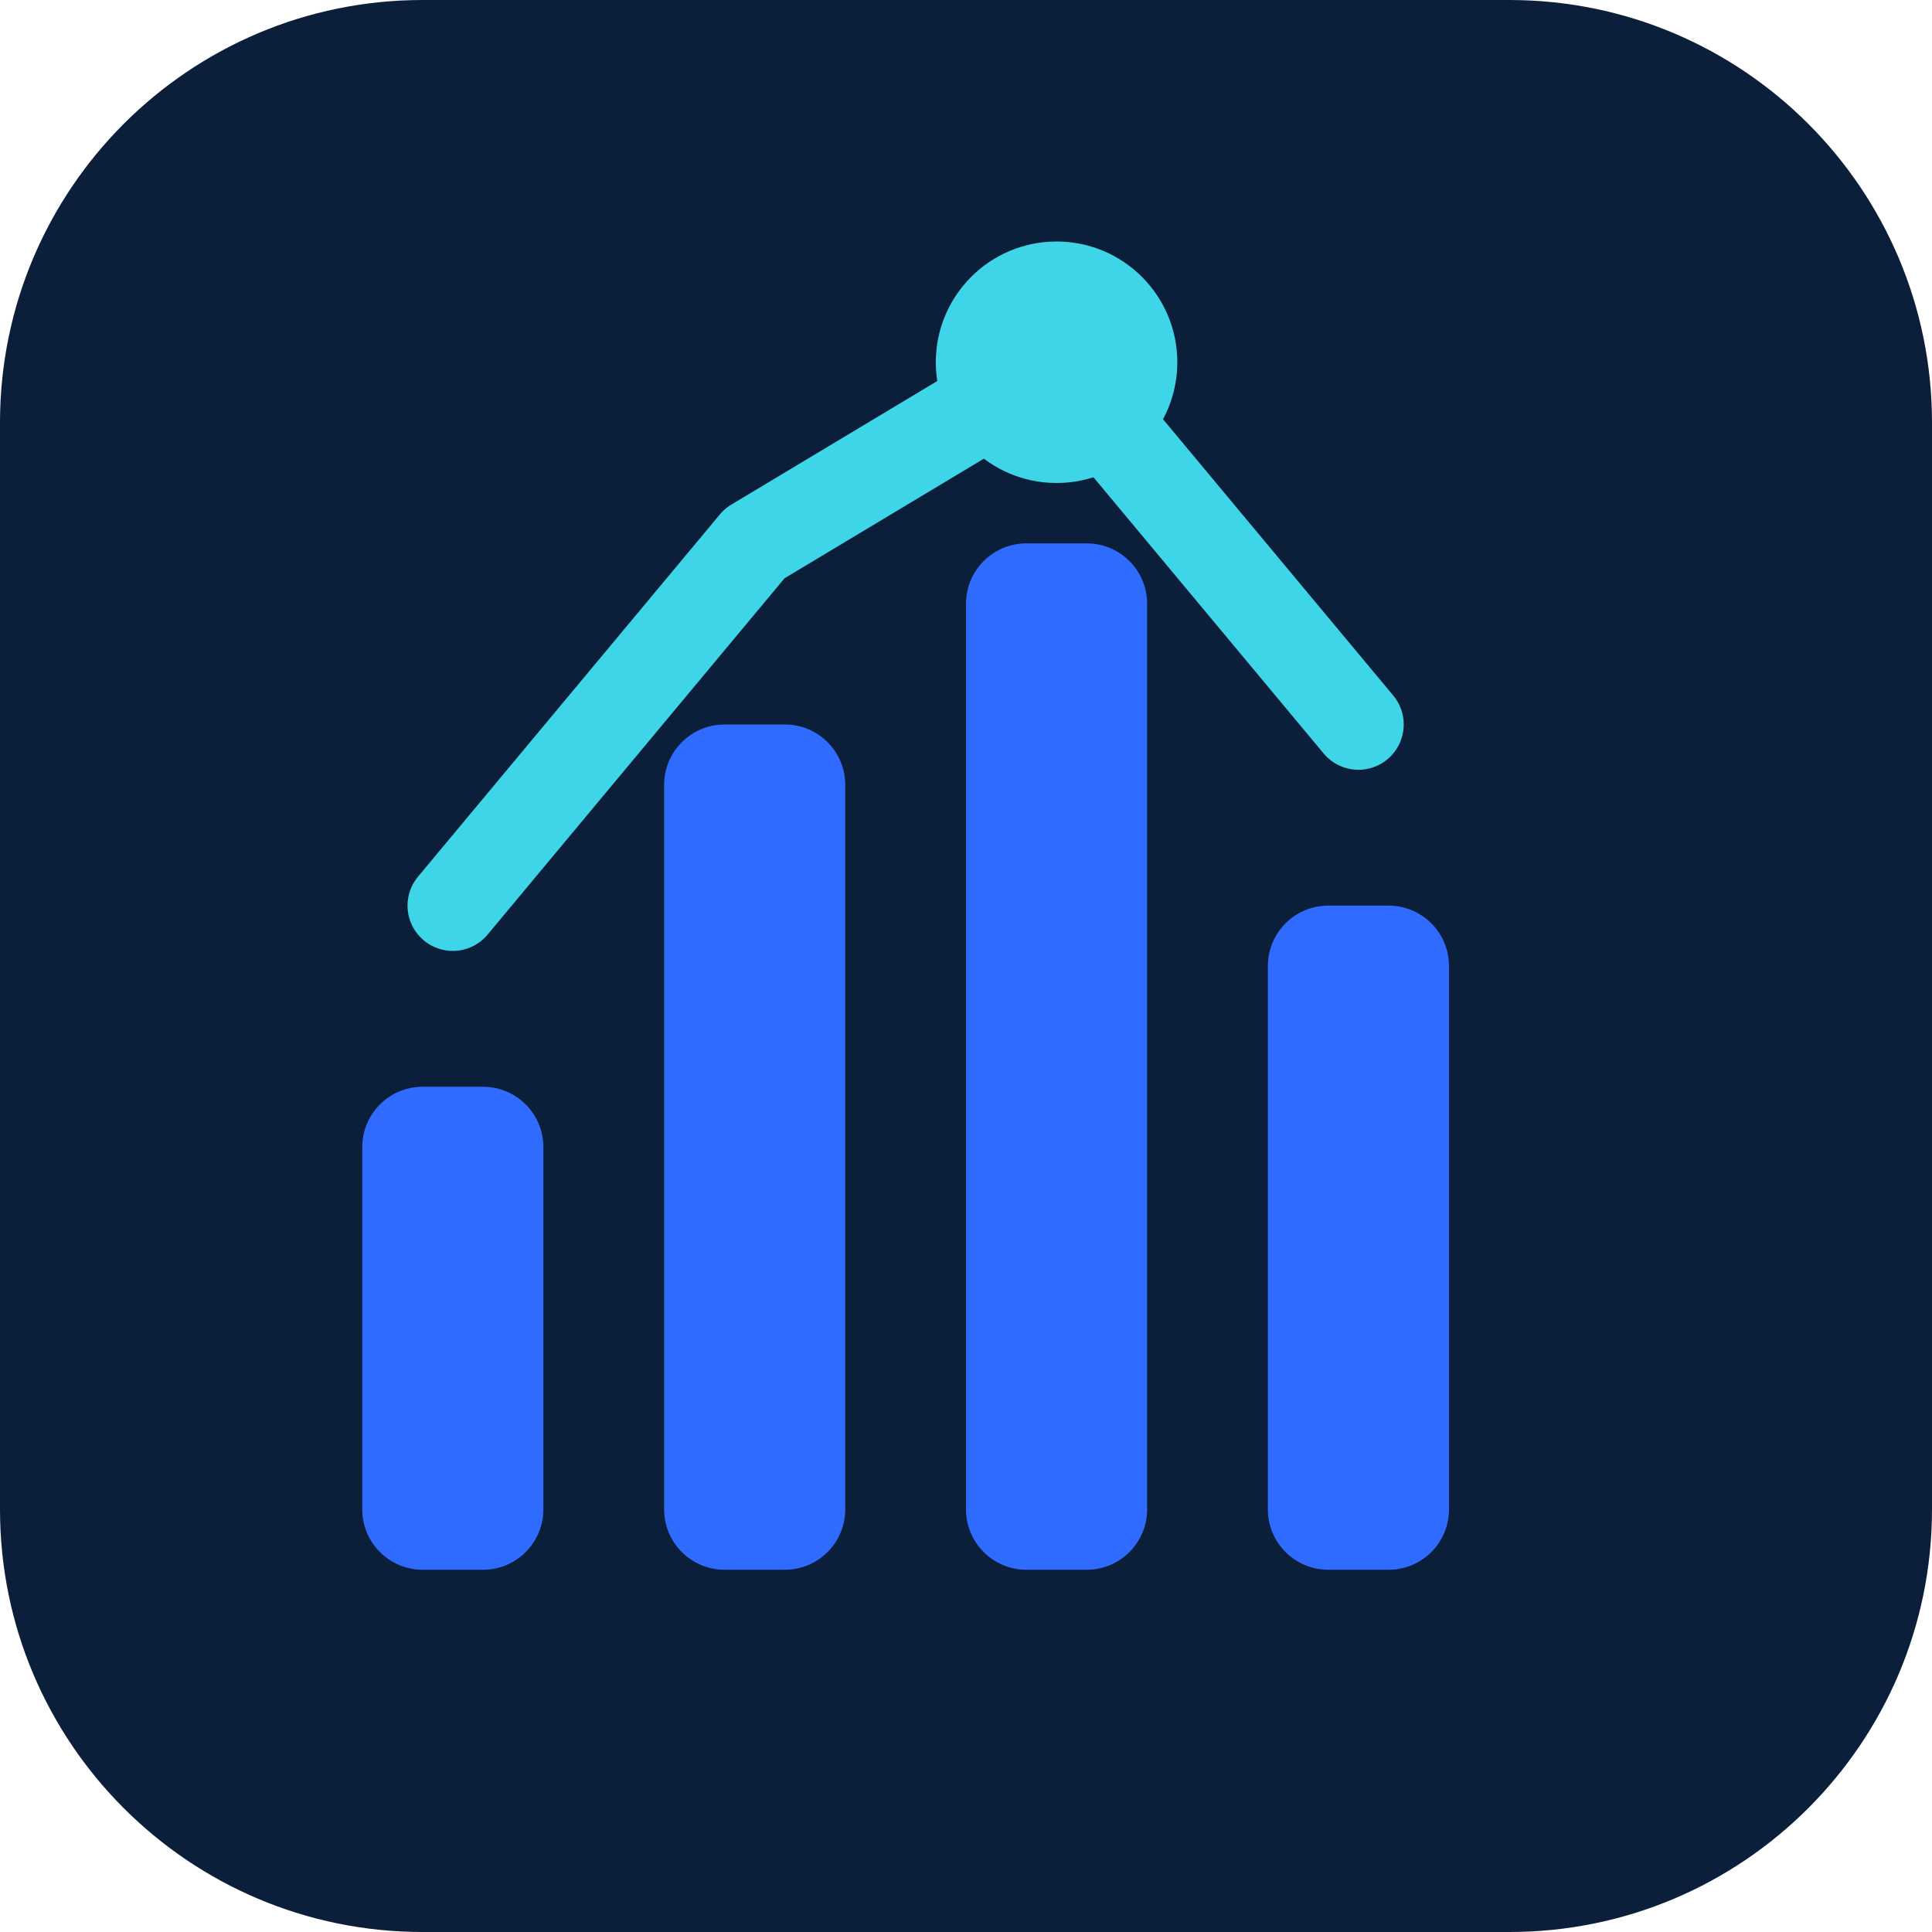
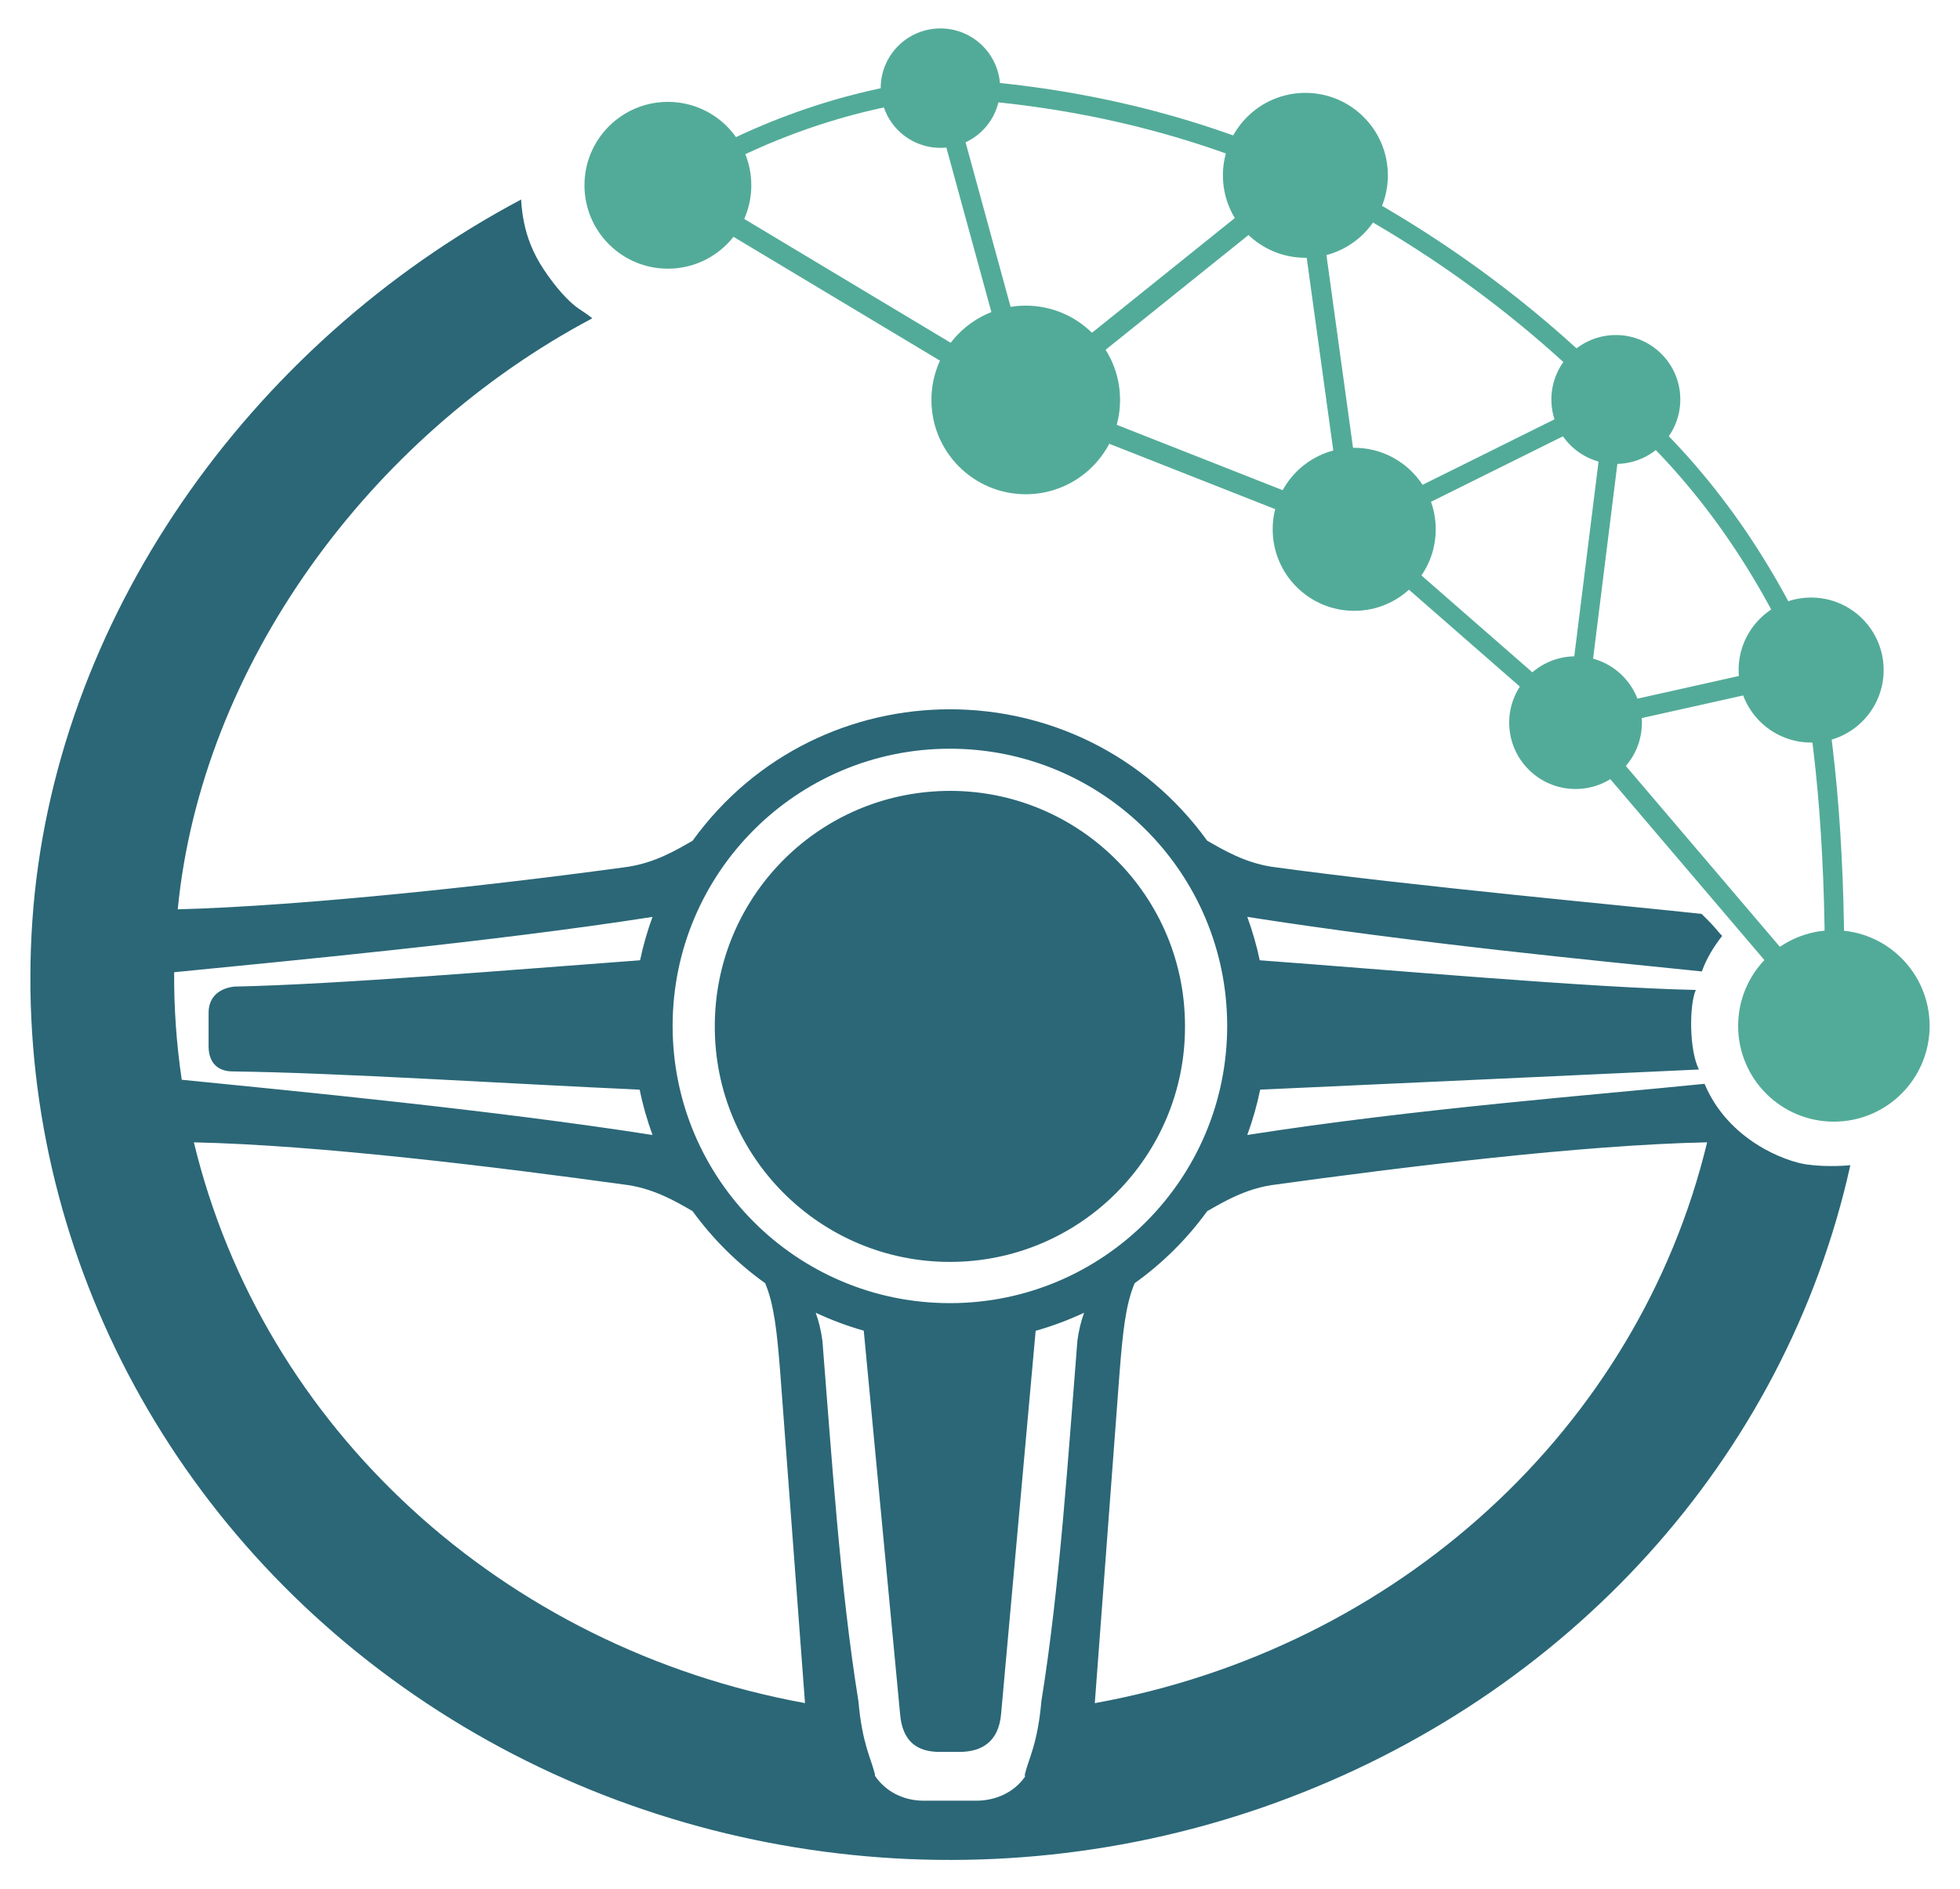
- <svg xmlns="http://www.w3.org/2000/svg" viewBox="0 0 32 32" role="img" aria-label="LOAD-ENCODE">
-   <rect width="32" height="32" rx="7" fill="#0B1F3A" />
-   <rect x="6" y="18" width="3" height="8" rx="1" fill="#2F6BFF" />
-   <rect x="11" y="12" width="3" height="14" rx="1" fill="#2F6BFF" />
-   <rect x="16" y="9" width="3" height="17" rx="1" fill="#2F6BFF" />
-   <rect x="21" y="15" width="3" height="11" rx="1" fill="#2F6BFF" />
-   <path d="M7.5 15 L12.5 9 L17.5 6 L22.5 12" fill="none" stroke="#3FD5E8" stroke-width="1.5" stroke-linecap="round" stroke-linejoin="round" />
-   <circle cx="17.5" cy="6" r="2" fill="#3FD5E8" />
+ <svg xmlns="http://www.w3.org/2000/svg" viewBox="147.50 177.50 412.70 398.50" width="413" height="398" role="img" aria-label="LOAD-ENCODE-AI">
+   <g fill="#2b6777">
+     <path d="m 257.04,219.6 c -57.719,30.675 -98.808,89.098 -103.124,152.234 -4.316,63.136 25.14,124.046 78.189,161.681 53.049,37.636 122.415,46.835 184.127,24.419 61.713,-22.416 107.522,-72.658 121.243,-134.547 0,0 -4.489,0.496 -9.118,-0.136 -4.629,-0.632 -16.656,-5.132 -21.643,-17.036 -22.243,2.274 -60.818,5.208 -96.472,10.798 1.142,-3.117 2.051,-6.315 2.72,-9.567 28.378,-1.275 92.568,-4.252 92.568,-4.252 -2.105,-4.128 -2.043,-13.738 -0.654,-16.786 -22.306,-0.475 -64.691,-4.241 -92.008,-6.264 -0.657,-3.111 -1.534,-6.172 -2.626,-9.158 35.654,5.59 73.66,9.24 95.904,11.514 1.026,-2.888 2.707,-5.494 4.289,-7.504 -1.353,-1.352 -0.826,-1.199 -4.349,-4.636 -14.099,-1.564 -61.086,-5.86 -90.786,-9.96 -5.576,-0.899 -9.845,-3.375 -13.522,-5.498 -26.754,-36.969 -81.832,-36.959 -108.571,0.021 -3.687,2.129 -7.907,4.575 -13.506,5.478 -27.52,3.799 -68.202,8.277 -95.112,8.995 4.99,-51.206 40.238,-99.667 87.452,-124.72 0,0 -0.433,-0.455 -2.586,-1.856 -2.454,-1.597 -5.227,-4.819 -7.646,-8.455 -2.419,-3.636 -3.539,-6.97 -4.126,-9.752 -0.587,-2.782 -0.641,-5.013 -0.641,-5.013 z M 347.5,335.5 c 32.309,0 58.5,26.191 58.5,58.5 0,32.309 -26.191,58.5 -58.5,58.5 -32.309,0 -58.5,-26.191 -58.5,-58.5 0,-32.309 26.191,-58.5 58.5,-58.5 z m -3.707,9.039 C 317.911,346.479 297.901,368.045 297.9,394 c -0.109,27.47 22.129,49.797 49.6,49.797 27.47,0 49.709,-22.327 49.6,-49.797 -2.1e-4,-28.854 -24.534,-51.617 -53.307,-49.461 z m -59.037,26.451 c -1.091,2.985 -1.968,6.044 -2.624,9.154 -27.317,2.023 -63.326,5.081 -85.632,5.556 -3.4,0.4 -5.4,2.4 -5.4,5.5 v 7.1 c 0,3 1.501,5.3 5.101,5.3 22.314,0.281 57.46,2.571 85.838,3.847 0.668,3.253 1.578,6.451 2.721,9.569 -33.822,-5.292 -75.92,-9.306 -99.325,-11.659 -1.114,-7.516 -1.65,-15.099 -1.604,-22.689 23.487,-2.349 66.975,-6.371 100.926,-11.677 z m 222.505,47.57 c -14.56,60.341 -65.254,106.783 -129.192,118.354 l 5.231,-69.814 c 0.671,-8.473 1.274,-14.3 3.178,-18.811 5.887,-4.205 11.053,-9.335 15.3,-15.191 3.678,-2.123 7.946,-4.599 13.522,-5.498 28.163,-3.888 65.568,-8.487 91.961,-9.039 z m -319.267,0.004 c 26.378,0.576 63.635,5.16 91.706,9.035 5.598,0.903 9.818,3.349 13.506,5.478 4.25,5.865 9.422,11.002 15.316,15.212 1.904,4.51 2.507,10.337 3.178,18.811 l 5.23,69.802 C 253.096,525.246 202.522,478.83 187.994,418.564 Z m 131.194,35.958 c 3.272,1.535 6.663,2.803 10.14,3.791 L 337,539.3 c 0.5,5.7 3.6,7.9 8.3,7.9 H 349.5 c 4.8,0 8.3,-2.2 8.8,-8 l 7.291,-80.861 c 3.505,-0.992 6.923,-2.269 10.221,-3.816 -0.634,1.756 -1.114,3.689 -1.411,5.878 -1.9,23.6 -3.701,52 -7.601,76.1 -0.8,9.1 -2.7,12.1 -3.5,15.5 l 0.047,0.439 C 361.069,555.673 357.305,557.5 353,557.5 h -11 c -4.455,0 -8.166,-2.06 -10.324,-5.275 L 331.7,552 c -0.8,-3.4 -2.7,-6.4 -3.5,-15.5 -3.9,-24.1 -5.701,-52.5 -7.601,-76.1 -0.298,-2.189 -0.777,-4.122 -1.411,-5.878 z" />
+   </g>
+   <g fill="none" stroke="#52ab98" stroke-linecap="round">
+     <path d="M288,216.6 Q315,199.8 345.5,196.1" stroke-width="4.1" />
+     <path d="M345.5,196.1 Q387,198.2 422.5,214.5" stroke-width="4.1" />
+     <path d="M288,216.6 L363.5,261.9" stroke-width="4.4" />
+     <path d="M345.5,196.1 L363.5,261.9" stroke-width="4.2" />
+     <path d="M422.5,214.5 L363.5,261.9" stroke-width="4.6" />
+     <path d="M422.5,214.5 L432.8,289.2" stroke-width="4.2" />
+     <path d="M422.5,214.5 Q459.8,233.0 488.0,261.8" stroke-width="4.0" />
+     <path d="M363.5,261.9 L432.8,289.2" stroke-width="4.3" />
+     <path d="M432.8,289.2 L488.0,261.8" stroke-width="4.0" />
+     <path d="M432.8,289.2 L479.5,330.0" stroke-width="4.0" />
+     <path d="M488.0,261.8 L479.5,330.0" stroke-width="4.0" />
+     <path d="M488.0,261.8 Q514,284 529.2,318.9" stroke-width="4.0" />
+     <path d="M479.5,330.0 L529.2,318.9" stroke-width="4.2" />
+     <path d="M479.5,330.0 L534,394" stroke-width="4.3" />
+     <path d="M529.2,318.9 Q535,350 534,394" stroke-width="4.1" />
+   </g>
+   <g fill="#52ab98">
+     <path d="M305.600,216.600 a17.600,17.600 0 1 0 -35.200,0 a17.600,17.600 0 1 0 35.200,0 Z" />
+     <path d="M358.100,196.100 a12.600,12.600 0 1 0 -25.200,0 a12.600,12.600 0 1 0 25.200,0 Z" />
+     <path d="M439.900,214.500 a17.400,17.400 0 1 0 -34.800,0 a17.400,17.400 0 1 0 34.800,0 Z" />
+     <path d="M383.400,261.900 a19.900,19.900 0 1 0 -39.800,0 a19.900,19.900 0 1 0 39.800,0 Z" />
+     <path d="M450.000,289.200 a17.200,17.200 0 1 0 -34.400,0 a17.200,17.200 0 1 0 34.400,0 Z" />
+     <path d="M501.600,261.800 a13.600,13.600 0 1 0 -27.200,0 a13.600,13.600 0 1 0 27.200,0 Z" />
+     <path d="M493.500,330.000 a14.000,14.000 0 1 0 -28.000,0 a14.000,14.000 0 1 0 28.000,0 Z" />
+     <path d="M544.500,318.900 a15.300,15.300 0 1 0 -30.600,0 a15.300,15.300 0 1 0 30.600,0 Z" />
+     <path d="M554.200,394.000 a20.200,20.200 0 1 0 -40.400,0 a20.200,20.200 0 1 0 40.400,0 Z" />
+   </g>
</svg>
